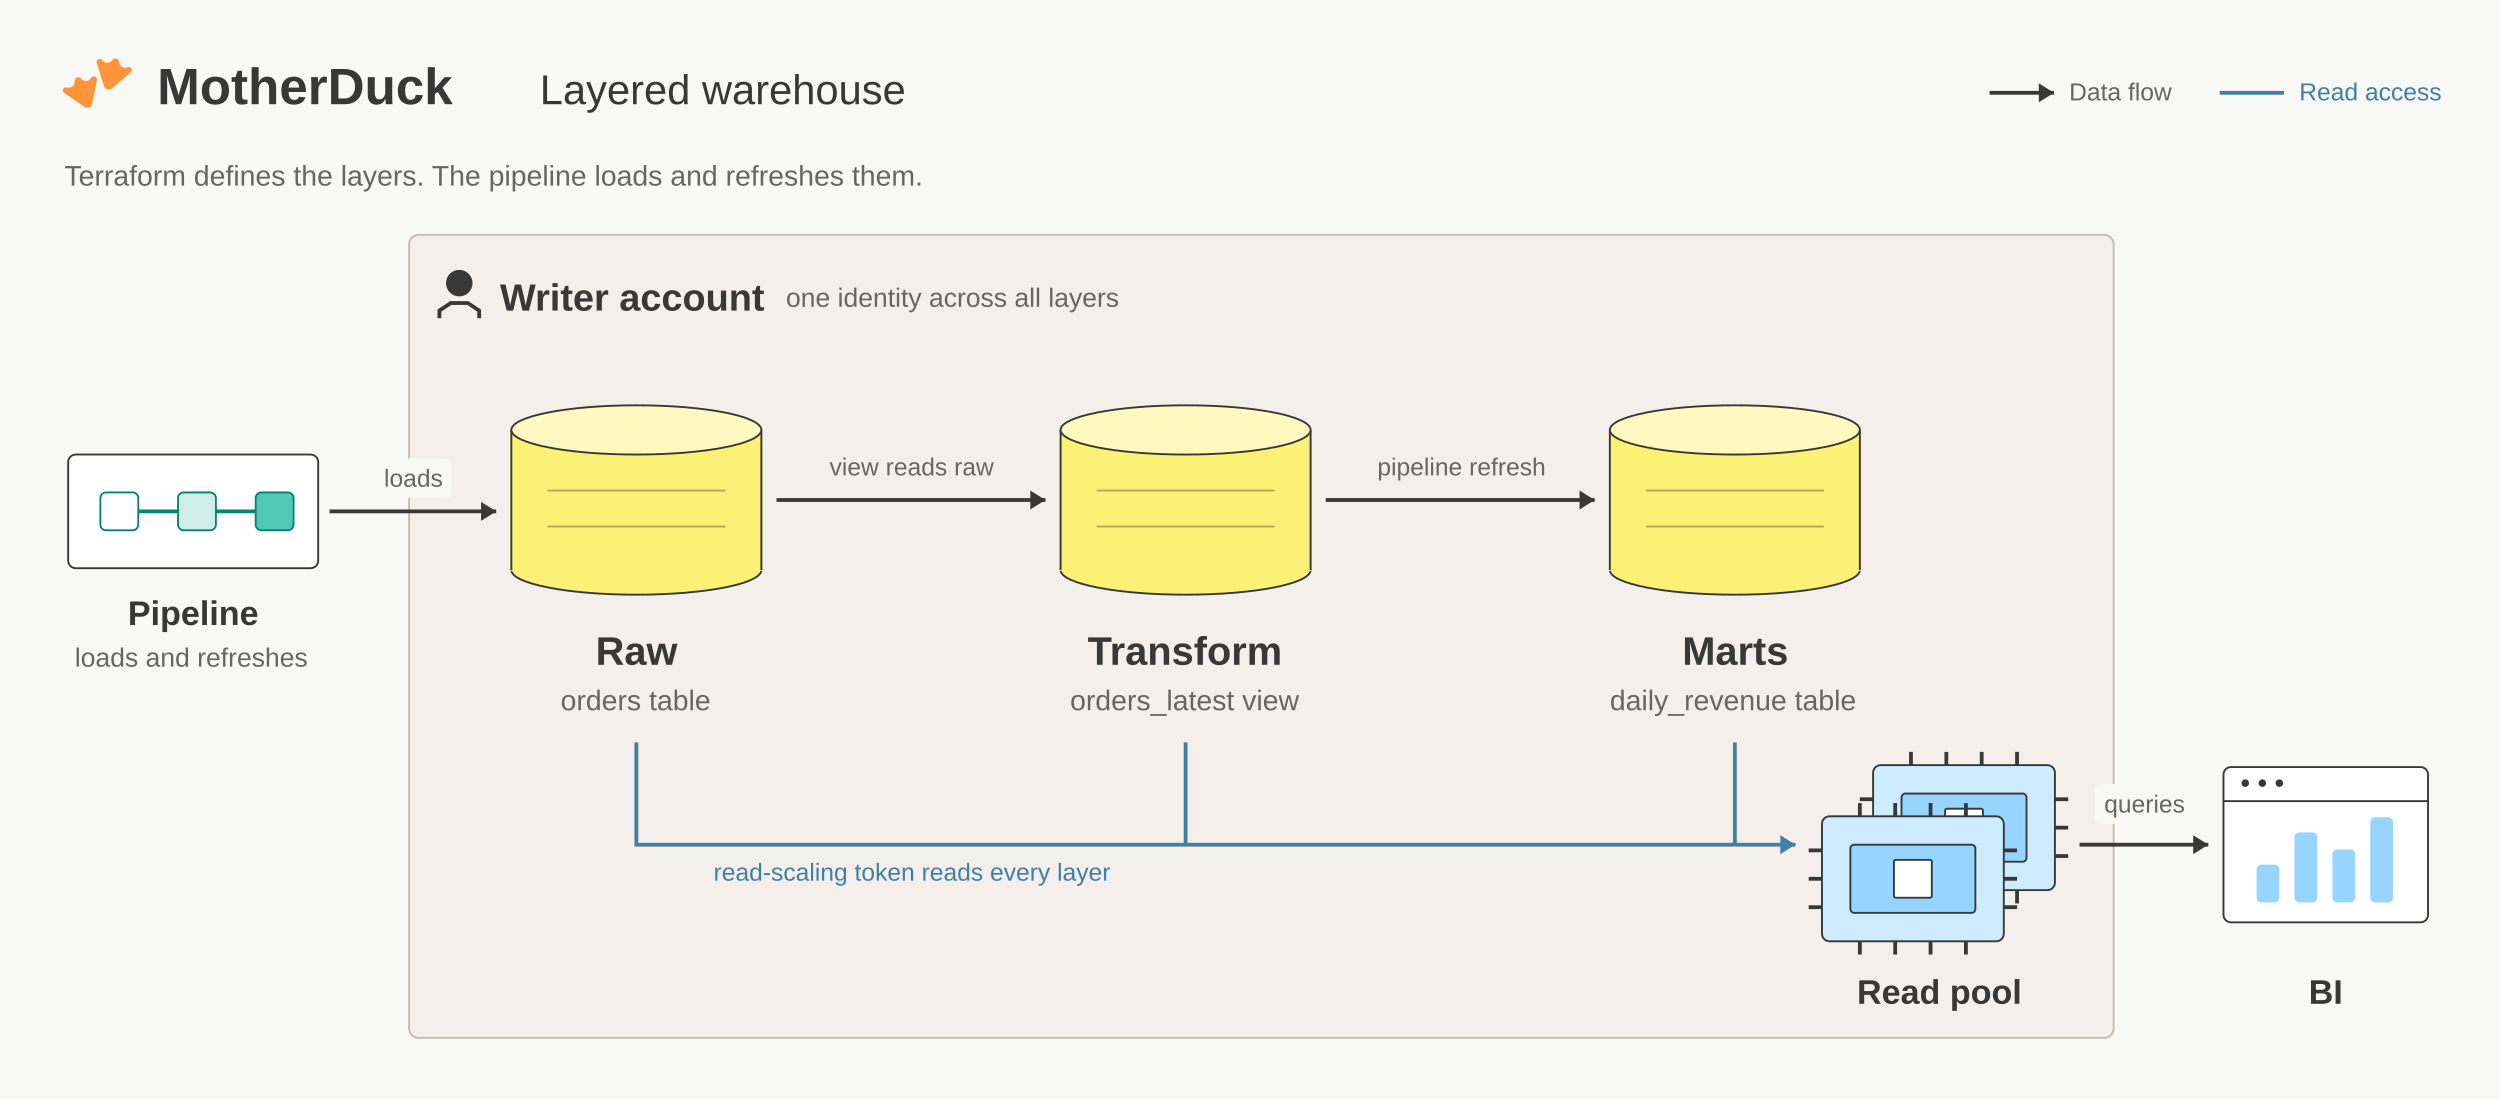
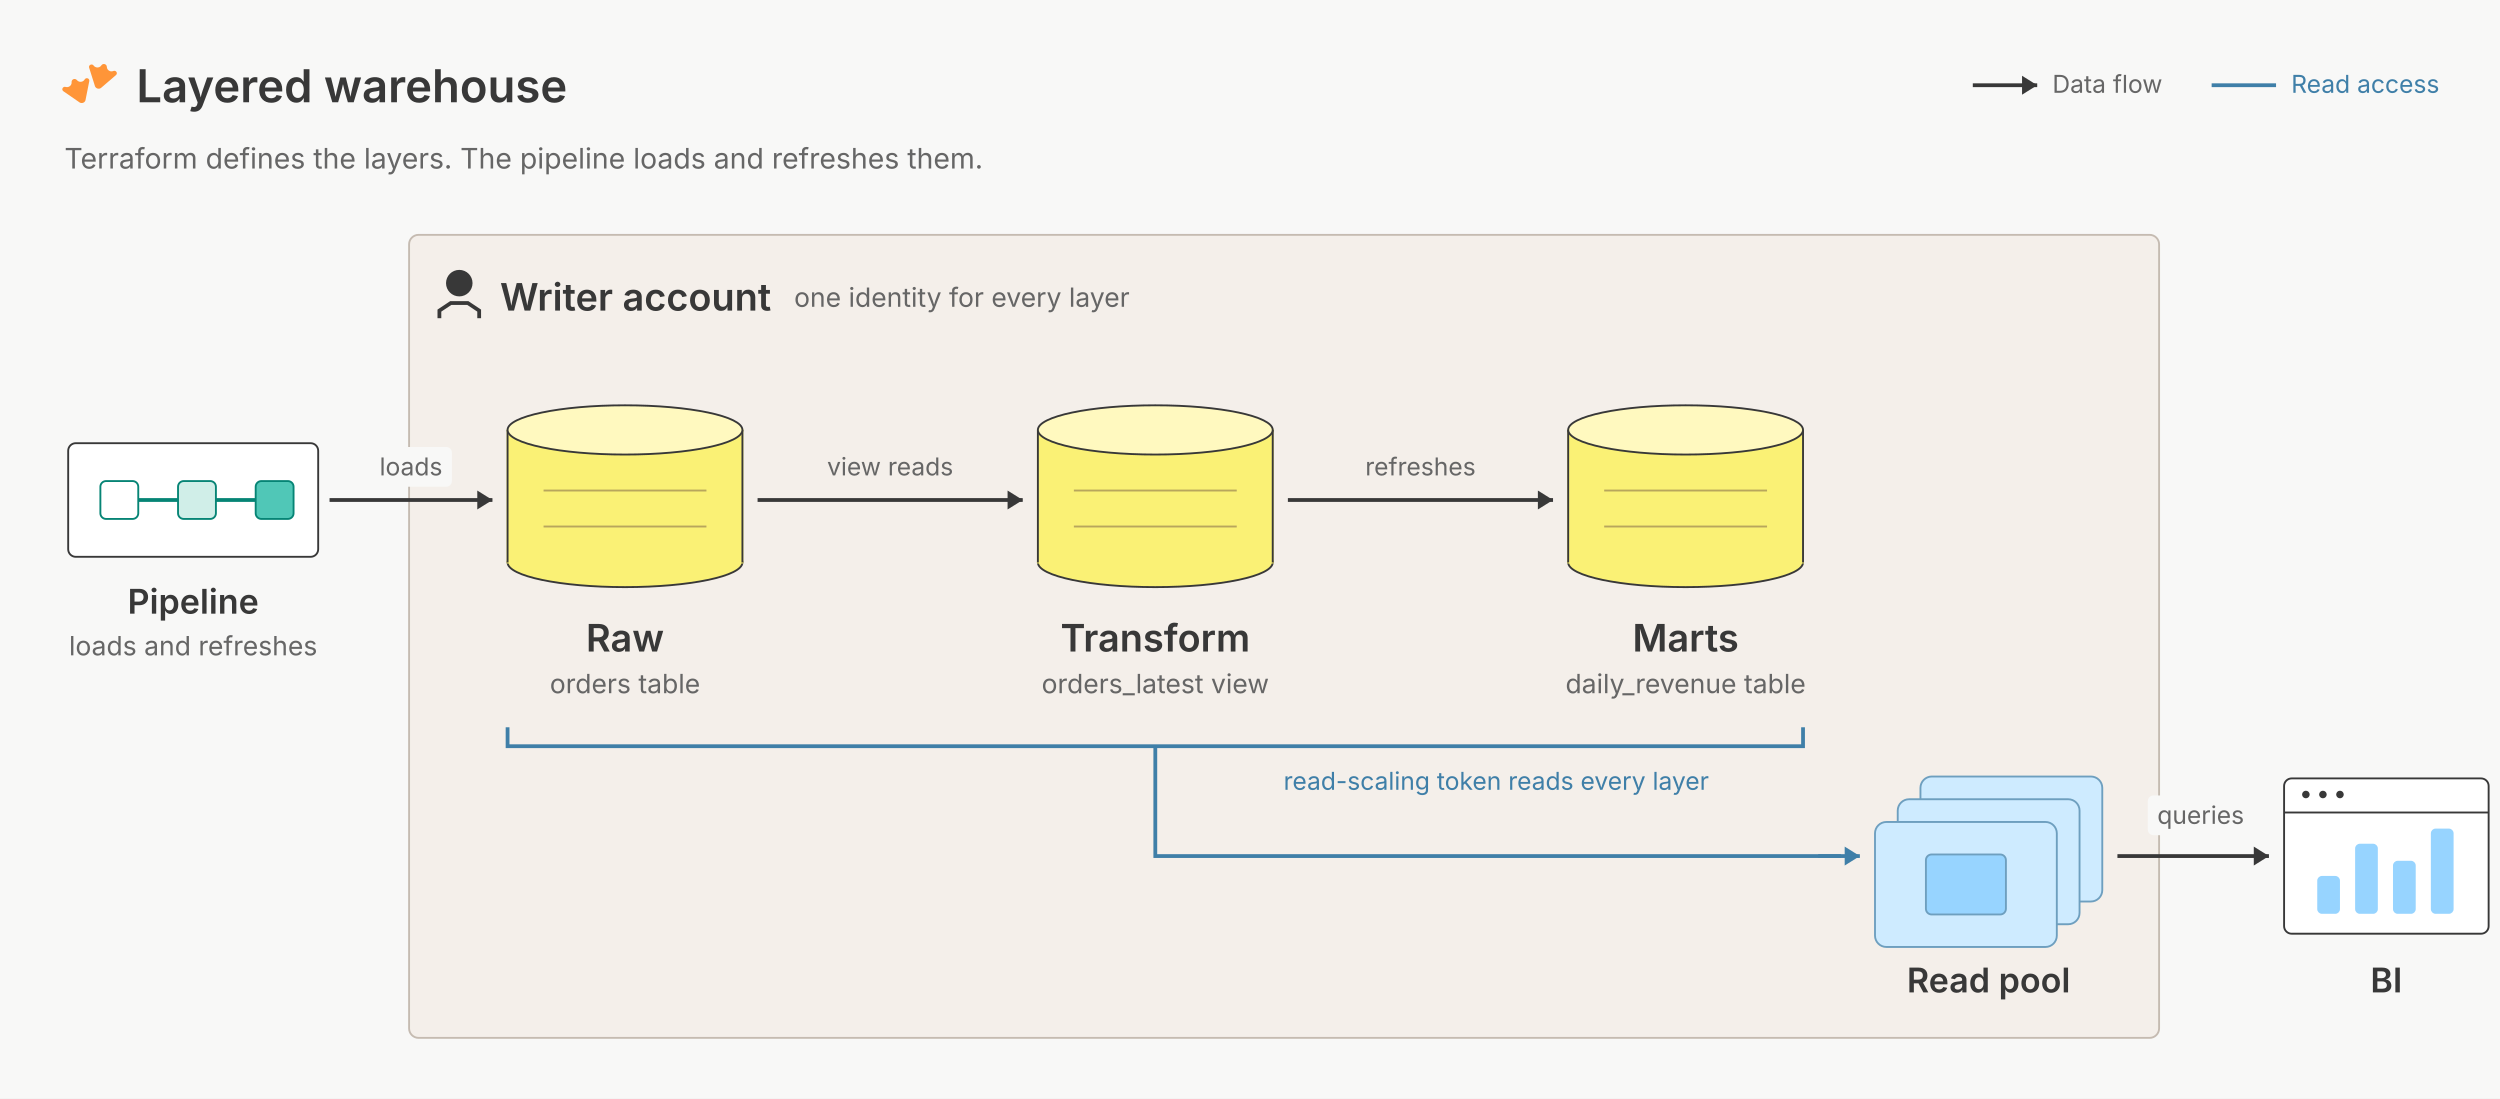
<svg xmlns="http://www.w3.org/2000/svg" width="1320" height="580" viewBox="0 0 1320 580" role="img" aria-labelledby="title desc">
  <rect width="1320" height="580" fill="#F8F8F7" />
-   <g transform="translate(32 26) scale(1.52)">
+   <g transform="translate(32 30) scale(1.2)">
    <path d="M1.221 15.147C1.221 15.147 8.015 19.886 8.429 20.123C8.828 20.359 9.412 20.414 9.924 20.22C10.437 20.025 10.822 19.581 10.936 19.136C11.064 18.691 12.617 10.685 12.617 10.685C12.631 10.574 12.674 10.254 12.503 9.948C12.26 9.531 11.719 9.309 11.235 9.448C10.968 9.525 10.74 9.698 10.594 9.934C10.508 10.087 10.352 10.338 10.067 10.56C9.853 10.727 9.64 10.824 9.54 10.865C8.671 11.213 7.702 10.921 7.147 10.226C6.805 9.796 6.192 9.629 5.651 9.837C5.395 9.937 5.177 10.117 5.031 10.349C4.885 10.582 4.818 10.855 4.839 11.13C4.939 11.992 4.44 12.853 3.557 13.201C3.105 13.373 2.608 13.388 2.146 13.242C2.046 13.214 1.691 13.131 1.335 13.326C0.893 13.548 0.665 14.076 0.779 14.549C0.864 14.868 1.121 15.077 1.221 15.147Z" fill="#FF9538" />
    <path d="M12.545 4.764C12.545 4.764 14.967 12.575 15.138 12.992C15.309 13.423 15.736 13.812 16.263 13.965C16.791 14.118 17.375 13.993 17.745 13.715C18.115 13.437 24.369 8.03 24.369 8.03C24.563 7.861 24.694 7.631 24.739 7.377C24.811 6.905 24.512 6.404 24.056 6.223C23.794 6.127 23.506 6.127 23.244 6.223C23.087 6.293 22.802 6.39 22.446 6.404C22.161 6.418 21.948 6.363 21.834 6.334C20.936 6.084 20.337 5.278 20.337 4.403C20.329 4.129 20.233 3.866 20.064 3.651C19.895 3.436 19.661 3.28 19.397 3.207C18.828 3.054 18.244 3.291 17.945 3.749C17.474 4.5 16.548 4.875 15.637 4.625C15.152 4.486 14.753 4.194 14.497 3.819C14.426 3.735 14.198 3.457 13.799 3.388C13.315 3.305 12.788 3.583 12.588 4.014C12.431 4.347 12.517 4.652 12.545 4.764Z" fill="#FF9538" />
  </g>
-   <text x="83" y="55" fill="#383838" font-family="Arial, sans-serif" font-size="27" font-weight="700">MotherDuck</text>
-   <text x="285" y="55" fill="#383838" font-family="Arial, sans-serif" font-size="22" font-weight="400">Layered warehouse</text>
-   <text x="34" y="98" fill="#666666" font-family="Arial, sans-serif" font-size="15" font-weight="400">Terraform defines the layers. The pipeline loads and refreshes them.</text>
-   <polyline points="1050.5,49 1084.5,49" fill="none" stroke="#383838" stroke-width="2" />
-   <polygon points="1084.5,49 1076.5,44 1076.5,54" fill="#383838" />
-   <text x="1092.5" y="53" fill="#666666" font-family="Arial, sans-serif" font-size="13" font-weight="400">Data flow</text>
-   <polyline points="1172.0,49 1206.0,49" fill="none" stroke="#3F7FA8" stroke-width="2" />
-   <text x="1214.0" y="53" fill="#3F7FA8" font-family="Arial, sans-serif" font-size="13" font-weight="400">Read access</text>
-   <rect x="36" y="240" width="132" height="60" rx="4" fill="#FFFFFF" stroke="#383838" />
-   <polyline points="57,270 148,270" fill="none" stroke="#068475" stroke-width="2" />
-   <rect x="53" y="260" width="20" height="20" rx="3" fill="#FFFFFF" stroke="#068475" />
-   <rect x="94" y="260" width="20" height="20" rx="3" fill="#D0EEE8" stroke="#068475" />
-   <rect x="135" y="260" width="20" height="20" rx="3" fill="#50C7B7" stroke="#068475" />
-   <text x="67.5" y="330" fill="#383838" font-family="Arial, sans-serif" font-size="18" font-weight="700">Pipeline</text>
-   <text x="39.5" y="352" fill="#666666" font-family="Arial, sans-serif" font-size="14" font-weight="400">loads and refreshes</text>
-   <rect x="216" y="124" width="900" height="424" rx="5" fill="#F4EFEA" stroke="#C5BBB1" />
+   <text x="72" y="54" fill="#383838" font-family="Inter, Arial, sans-serif" font-size="24" font-weight="600">Layered warehouse</text>
+   <text x="34" y="89" fill="#666666" font-family="Inter, Arial, sans-serif" font-size="15" font-weight="400">Terraform defines the layers. The pipeline loads and refreshes them.</text>
+   <polyline points="1041.641,45 1075.641,45" fill="none" stroke="#383838" stroke-width="2" />
+   <polygon points="1075.641,45 1067.641,40 1067.641,50" fill="#383838" />
+   <text x="1083.641" y="49" fill="#666666" font-family="Inter, Arial, sans-serif" font-size="13" font-weight="400">Data flow</text>
+   <polyline points="1167.75,45 1201.75,45" fill="none" stroke="#3F7FA8" stroke-width="2" />
+   <text x="1209.75" y="49" fill="#3F7FA8" font-family="Inter, Arial, sans-serif" font-size="13" font-weight="400">Read access</text>
+   <rect x="36" y="234" width="132" height="60" rx="4" fill="#FFFFFF" stroke="#383838" />
+   <polyline points="57,264 148,264" fill="none" stroke="#068475" stroke-width="2" />
+   <rect x="53" y="254" width="20" height="20" rx="3" fill="#FFFFFF" stroke="#068475" />
+   <rect x="94" y="254" width="20" height="20" rx="3" fill="#D0EEE8" stroke="#068475" />
+   <rect x="135" y="254" width="20" height="20" rx="3" fill="#50C7B7" stroke="#068475" />
+   <text x="67.363" y="324" fill="#383838" font-family="Inter, Arial, sans-serif" font-size="18" font-weight="600">Pipeline</text>
+   <text x="36.43" y="346" fill="#666666" font-family="Inter, Arial, sans-serif" font-size="14" font-weight="400">loads and refreshes</text>
+   <rect x="216" y="124" width="924" height="424" rx="5" fill="#F4EFEA" stroke="#C5BBB1" />
  <ellipse cx="242.5" cy="149.5" rx="6.5" ry="6.5" fill="#383838" stroke="#383838" />
  <polyline points="232,168 232,164 238,160 247,160 253,164 253,168" fill="none" stroke="#383838" stroke-width="2" />
-   <text x="264" y="164" fill="#383838" font-family="Arial, sans-serif" font-size="20" font-weight="700">Writer account</text>
-   <text x="414.992" y="162" fill="#666666" font-family="Arial, sans-serif" font-size="14" font-weight="400">one identity across all layers</text>
-   <ellipse cx="336.0" cy="301.0" rx="66.0" ry="13.0" fill="#FAF175" stroke="#383838" />
-   <rect x="270" y="227" width="132" height="74" rx="0" fill="#FAF175" stroke="#FAF175" />
-   <polyline points="270,227 270,301" fill="none" stroke="#383838" stroke-width="1" />
-   <polyline points="402,227 402,301" fill="none" stroke="#383838" stroke-width="1" />
-   <ellipse cx="336.0" cy="227.0" rx="66.0" ry="13.0" fill="#FFF9BF" stroke="#383838" />
-   <polyline points="289,259 383,259" fill="none" stroke="#B8A65C" stroke-width="1" />
-   <polyline points="289,278 383,278" fill="none" stroke="#B8A65C" stroke-width="1" />
-   <text x="314.5" y="351" fill="#383838" font-family="Arial, sans-serif" font-size="21" font-weight="700">Raw</text>
-   <text x="296.0" y="375" fill="#666666" font-family="Arial, sans-serif" font-size="15" font-weight="400">orders table</text>
-   <ellipse cx="626.0" cy="301.0" rx="66.0" ry="13.0" fill="#FAF175" stroke="#383838" />
-   <rect x="560" y="227" width="132" height="74" rx="0" fill="#FAF175" stroke="#FAF175" />
-   <polyline points="560,227 560,301" fill="none" stroke="#383838" stroke-width="1" />
-   <polyline points="692,227 692,301" fill="none" stroke="#383838" stroke-width="1" />
-   <ellipse cx="626.0" cy="227.0" rx="66.0" ry="13.0" fill="#FFF9BF" stroke="#383838" />
-   <polyline points="579,259 673,259" fill="none" stroke="#B8A65C" stroke-width="1" />
-   <polyline points="579,278 673,278" fill="none" stroke="#B8A65C" stroke-width="1" />
-   <text x="574.258" y="351" fill="#383838" font-family="Arial, sans-serif" font-size="21" font-weight="700">Transform</text>
-   <text x="565.0" y="375" fill="#666666" font-family="Arial, sans-serif" font-size="15" font-weight="400">orders_latest view</text>
-   <ellipse cx="916.0" cy="301.0" rx="66.0" ry="13.0" fill="#FAF175" stroke="#383838" />
-   <rect x="850" y="227" width="132" height="74" rx="0" fill="#FAF175" stroke="#FAF175" />
-   <polyline points="850,227 850,301" fill="none" stroke="#383838" stroke-width="1" />
-   <polyline points="982,227 982,301" fill="none" stroke="#383838" stroke-width="1" />
-   <ellipse cx="916.0" cy="227.0" rx="66.0" ry="13.0" fill="#FFF9BF" stroke="#383838" />
-   <polyline points="869,259 963,259" fill="none" stroke="#B8A65C" stroke-width="1" />
-   <polyline points="869,278 963,278" fill="none" stroke="#B8A65C" stroke-width="1" />
-   <text x="888.25" y="351" fill="#383838" font-family="Arial, sans-serif" font-size="21" font-weight="700">Marts</text>
-   <text x="850.0" y="375" fill="#666666" font-family="Arial, sans-serif" font-size="15" font-weight="400">daily_revenue table</text>
-   <polyline points="174,270 262,270" fill="none" stroke="#383838" stroke-width="2" />
-   <polygon points="262,270 254,265 254,275" fill="#383838" />
-   <rect x="197.75" y="242" width="40.5" height="21" rx="3" fill="#F8F8F7" stroke="none" />
-   <text x="202.75" y="257" fill="#666666" font-family="Arial, sans-serif" font-size="13" font-weight="400">loads</text>
-   <polyline points="410,264 552,264" fill="none" stroke="#383838" stroke-width="2" />
-   <polygon points="552,264 544,259 544,269" fill="#383838" />
-   <rect x="433.0" y="236" width="96.0" height="21" rx="3" fill="#F4EFEA" stroke="none" />
-   <text x="438.0" y="251" fill="#666666" font-family="Arial, sans-serif" font-size="13" font-weight="400">view reads raw</text>
-   <polyline points="700,264 842,264" fill="none" stroke="#383838" stroke-width="2" />
-   <polygon points="842,264 834,259 834,269" fill="#383838" />
-   <rect x="722.25" y="236" width="97.5" height="21" rx="3" fill="#F4EFEA" stroke="none" />
-   <text x="727.25" y="251" fill="#666666" font-family="Arial, sans-serif" font-size="13" font-weight="400">pipeline refresh</text>
-   <polyline points="336,392 336,446 916,446" fill="none" stroke="#3F7FA8" stroke-width="2" />
-   <polyline points="626,392 626,446" fill="none" stroke="#3F7FA8" stroke-width="2" />
-   <polyline points="916,392 916,446" fill="none" stroke="#3F7FA8" stroke-width="2" />
-   <polyline points="916,446 948,446" fill="none" stroke="#3F7FA8" stroke-width="2" />
-   <polygon points="948,446 940,441 940,451" fill="#3F7FA8" />
-   <rect x="371.75" y="450" width="216.5" height="21" rx="3" fill="#F4EFEA" stroke="none" />
-   <text x="376.75" y="465" fill="#3F7FA8" font-family="Arial, sans-serif" font-size="13" font-weight="400">read-scaling token reads every layer</text>
-   <rect x="989" y="404" width="96" height="66" rx="4" fill="#CEEBFF" stroke="#383838" />
-   <rect x="1004" y="419" width="66" height="36" rx="2" fill="#97D4FF" stroke="#383838" />
-   <rect x="1027.0" y="427.0" width="20" height="20" rx="1" fill="#FFFFFF" stroke="#383838" />
-   <polyline points="1009.0,397 1009.0,404" fill="none" stroke="#383838" stroke-width="2" />
-   <polyline points="1009.0,470 1009.0,477" fill="none" stroke="#383838" stroke-width="2" />
-   <polyline points="1027.667,397 1027.667,404" fill="none" stroke="#383838" stroke-width="2" />
-   <polyline points="1027.667,470 1027.667,477" fill="none" stroke="#383838" stroke-width="2" />
-   <polyline points="1046.333,397 1046.333,404" fill="none" stroke="#383838" stroke-width="2" />
-   <polyline points="1046.333,470 1046.333,477" fill="none" stroke="#383838" stroke-width="2" />
-   <polyline points="1065.0,397 1065.0,404" fill="none" stroke="#383838" stroke-width="2" />
-   <polyline points="1065.0,470 1065.0,477" fill="none" stroke="#383838" stroke-width="2" />
-   <polyline points="982,422.0 989,422.0" fill="none" stroke="#383838" stroke-width="2" />
-   <polyline points="1085,422.0 1092,422.0" fill="none" stroke="#383838" stroke-width="2" />
-   <polyline points="982,437.0 989,437.0" fill="none" stroke="#383838" stroke-width="2" />
-   <polyline points="1085,437.0 1092,437.0" fill="none" stroke="#383838" stroke-width="2" />
-   <polyline points="982,452.0 989,452.0" fill="none" stroke="#383838" stroke-width="2" />
-   <polyline points="1085,452.0 1092,452.0" fill="none" stroke="#383838" stroke-width="2" />
-   <rect x="962" y="431" width="96" height="66" rx="4" fill="#CEEBFF" stroke="#383838" />
-   <rect x="977" y="446" width="66" height="36" rx="2" fill="#97D4FF" stroke="#383838" />
-   <rect x="1000.0" y="454.0" width="20" height="20" rx="1" fill="#FFFFFF" stroke="#383838" />
-   <polyline points="982.0,424 982.0,431" fill="none" stroke="#383838" stroke-width="2" />
-   <polyline points="982.0,497 982.0,504" fill="none" stroke="#383838" stroke-width="2" />
-   <polyline points="1000.667,424 1000.667,431" fill="none" stroke="#383838" stroke-width="2" />
-   <polyline points="1000.667,497 1000.667,504" fill="none" stroke="#383838" stroke-width="2" />
-   <polyline points="1019.333,424 1019.333,431" fill="none" stroke="#383838" stroke-width="2" />
-   <polyline points="1019.333,497 1019.333,504" fill="none" stroke="#383838" stroke-width="2" />
-   <polyline points="1038.0,424 1038.0,431" fill="none" stroke="#383838" stroke-width="2" />
-   <polyline points="1038.0,497 1038.0,504" fill="none" stroke="#383838" stroke-width="2" />
-   <polyline points="955,449.0 962,449.0" fill="none" stroke="#383838" stroke-width="2" />
-   <polyline points="1058,449.0 1065,449.0" fill="none" stroke="#383838" stroke-width="2" />
-   <polyline points="955,464.0 962,464.0" fill="none" stroke="#383838" stroke-width="2" />
-   <polyline points="1058,464.0 1065,464.0" fill="none" stroke="#383838" stroke-width="2" />
-   <polyline points="955,479.0 962,479.0" fill="none" stroke="#383838" stroke-width="2" />
-   <polyline points="1058,479.0 1065,479.0" fill="none" stroke="#383838" stroke-width="2" />
-   <text x="980.5" y="530" fill="#383838" font-family="Arial, sans-serif" font-size="18" font-weight="700">Read pool</text>
-   <rect x="1174" y="405" width="108" height="82" rx="4" fill="#FFFFFF" stroke="#383838" />
-   <polyline points="1174,423 1282,423" fill="none" stroke="#383838" stroke-width="1" />
-   <ellipse cx="1185.5" cy="413.5" rx="1.5" ry="1.5" fill="#383838" stroke="#383838" />
-   <ellipse cx="1194.5" cy="413.5" rx="1.5" ry="1.5" fill="#383838" stroke="#383838" />
-   <ellipse cx="1203.5" cy="413.5" rx="1.5" ry="1.5" fill="#383838" stroke="#383838" />
-   <rect x="1192" y="457" width="11" height="19" rx="2" fill="#97D4FF" stroke="#97D4FF" />
-   <rect x="1212" y="440" width="11" height="36" rx="2" fill="#97D4FF" stroke="#97D4FF" />
-   <rect x="1232" y="449" width="11" height="27" rx="2" fill="#97D4FF" stroke="#97D4FF" />
-   <rect x="1252" y="432" width="11" height="44" rx="2" fill="#97D4FF" stroke="#97D4FF" />
-   <text x="1219.0" y="530" fill="#383838" font-family="Arial, sans-serif" font-size="18" font-weight="700">BI</text>
-   <polyline points="1098,446 1166,446" fill="none" stroke="#383838" stroke-width="2" />
-   <polygon points="1166,446 1158,441 1158,451" fill="#383838" />
-   <rect x="1106.0" y="414" width="52.0" height="21" rx="3" fill="#F8F8F7" stroke="none" />
-   <text x="1111.0" y="429" fill="#666666" font-family="Arial, sans-serif" font-size="13" font-weight="400">queries</text>
+   <text x="264" y="164" fill="#383838" font-family="Inter, Arial, sans-serif" font-size="20" font-weight="600">Writer account</text>
+   <text x="419.273" y="162" fill="#666666" font-family="Inter, Arial, sans-serif" font-size="14" font-weight="400">one identity for every layer</text>
+   <ellipse cx="330.0" cy="297.0" rx="62.0" ry="13.0" fill="#FAF175" stroke="#383838" />
+   <rect x="268" y="227" width="124" height="70" rx="0" fill="#FAF175" stroke="#FAF175" />
+   <polyline points="268,227 268,297" fill="none" stroke="#383838" stroke-width="1" />
+   <polyline points="392,227 392,297" fill="none" stroke="#383838" stroke-width="1" />
+   <ellipse cx="330.0" cy="227.0" rx="62.0" ry="13.0" fill="#FFF9BF" stroke="#383838" />
+   <polyline points="287,259 373,259" fill="none" stroke="#B8A65C" stroke-width="1" />
+   <polyline points="287,278 373,278" fill="none" stroke="#B8A65C" stroke-width="1" />
+   <text x="309.387" y="344" fill="#383838" font-family="Inter, Arial, sans-serif" font-size="20" font-weight="600">Raw</text>
+   <text x="290.297" y="366" fill="#666666" font-family="Inter, Arial, sans-serif" font-size="14" font-weight="400">orders table</text>
+   <ellipse cx="610.0" cy="297.0" rx="62.0" ry="13.0" fill="#FAF175" stroke="#383838" />
+   <rect x="548" y="227" width="124" height="70" rx="0" fill="#FAF175" stroke="#FAF175" />
+   <polyline points="548,227 548,297" fill="none" stroke="#383838" stroke-width="1" />
+   <polyline points="672,227 672,297" fill="none" stroke="#383838" stroke-width="1" />
+   <ellipse cx="610.0" cy="227.0" rx="62.0" ry="13.0" fill="#FFF9BF" stroke="#383838" />
+   <polyline points="567,259 653,259" fill="none" stroke="#B8A65C" stroke-width="1" />
+   <polyline points="567,278 653,278" fill="none" stroke="#B8A65C" stroke-width="1" />
+   <text x="559.93" y="344" fill="#383838" font-family="Inter, Arial, sans-serif" font-size="20" font-weight="600">Transform</text>
+   <text x="549.957" y="366" fill="#666666" font-family="Inter, Arial, sans-serif" font-size="14" font-weight="400">orders_latest view</text>
+   <ellipse cx="890.0" cy="297.0" rx="62.0" ry="13.0" fill="#FAF175" stroke="#383838" />
+   <rect x="828" y="227" width="124" height="70" rx="0" fill="#FAF175" stroke="#FAF175" />
+   <polyline points="828,227 828,297" fill="none" stroke="#383838" stroke-width="1" />
+   <polyline points="952,227 952,297" fill="none" stroke="#383838" stroke-width="1" />
+   <ellipse cx="890.0" cy="227.0" rx="62.0" ry="13.0" fill="#FFF9BF" stroke="#383838" />
+   <polyline points="847,259 933,259" fill="none" stroke="#B8A65C" stroke-width="1" />
+   <polyline points="847,278 933,278" fill="none" stroke="#B8A65C" stroke-width="1" />
+   <text x="861.945" y="344" fill="#383838" font-family="Inter, Arial, sans-serif" font-size="20" font-weight="600">Marts</text>
+   <text x="826.566" y="366" fill="#666666" font-family="Inter, Arial, sans-serif" font-size="14" font-weight="400">daily_revenue table</text>
+   <polyline points="174,264 260,264" fill="none" stroke="#383838" stroke-width="2" />
+   <polygon points="260,264 252,259 252,269" fill="#383838" />
+   <rect x="195.406" y="236" width="43.188" height="21" rx="3" fill="#F8F8F7" stroke="none" />
+   <text x="200.406" y="251" fill="#666666" font-family="Inter, Arial, sans-serif" font-size="13" font-weight="400">loads</text>
+   <polyline points="400,264 540,264" fill="none" stroke="#383838" stroke-width="2" />
+   <polygon points="540,264 532,259 532,269" fill="#383838" />
+   <rect x="431.707" y="236" width="76.586" height="21" rx="3" fill="#F4EFEA" stroke="none" />
+   <text x="436.707" y="251" fill="#666666" font-family="Inter, Arial, sans-serif" font-size="13" font-weight="400">view reads</text>
+   <polyline points="680,264 820,264" fill="none" stroke="#383838" stroke-width="2" />
+   <polygon points="820,264 812,259 812,269" fill="#383838" />
+   <rect x="715.852" y="236" width="68.297" height="21" rx="3" fill="#F4EFEA" stroke="none" />
+   <text x="720.852" y="251" fill="#666666" font-family="Inter, Arial, sans-serif" font-size="13" font-weight="400">refreshes</text>
+   <polyline points="268,384 268,394 952,394 952,384" fill="none" stroke="#3F7FA8" stroke-width="2" />
+   <polyline points="610,394 610,452 972,452" fill="none" stroke="#3F7FA8" stroke-width="2" />
+   <polyline points="960,452 982,452" fill="none" stroke="#3F7FA8" stroke-width="2" />
+   <polygon points="982,452 974,447 974,457" fill="#3F7FA8" />
+   <rect x="672.723" y="402" width="234.555" height="21" rx="3" fill="#F4EFEA" stroke="none" />
+   <text x="677.723" y="417" fill="#3F7FA8" font-family="Inter, Arial, sans-serif" font-size="13" font-weight="400">read-scaling token reads every layer</text>
+   <rect x="1014" y="410" width="96" height="66" rx="6" fill="#CEEBFF" stroke="#6E9FBF" />
+   <rect x="1002" y="422" width="96" height="66" rx="6" fill="#CEEBFF" stroke="#6E9FBF" />
+   <rect x="990" y="434" width="96" height="66" rx="6" fill="#CEEBFF" stroke="#6E9FBF" />
+   <rect x="1016.88" y="451.16" width="42.24" height="31.68" rx="3" fill="#97D4FF" stroke="#6E9FBF" />
+   <text x="1006.844" y="524" fill="#383838" font-family="Inter, Arial, sans-serif" font-size="18" font-weight="600">Read pool</text>
+   <rect x="1206" y="411" width="108" height="82" rx="4" fill="#FFFFFF" stroke="#383838" />
+   <polyline points="1206,429 1314,429" fill="none" stroke="#383838" stroke-width="1" />
+   <ellipse cx="1217.5" cy="419.5" rx="1.5" ry="1.5" fill="#383838" stroke="#383838" />
+   <ellipse cx="1226.5" cy="419.5" rx="1.5" ry="1.5" fill="#383838" stroke="#383838" />
+   <ellipse cx="1235.5" cy="419.5" rx="1.5" ry="1.5" fill="#383838" stroke="#383838" />
+   <rect x="1224" y="463" width="11" height="19" rx="2" fill="#97D4FF" stroke="#97D4FF" />
+   <rect x="1244" y="446" width="11" height="36" rx="2" fill="#97D4FF" stroke="#97D4FF" />
+   <rect x="1264" y="455" width="11" height="27" rx="2" fill="#97D4FF" stroke="#97D4FF" />
+   <rect x="1284" y="438" width="11" height="44" rx="2" fill="#97D4FF" stroke="#97D4FF" />
+   <text x="1251.574" y="524" fill="#383838" font-family="Inter, Arial, sans-serif" font-size="18" font-weight="600">BI</text>
+   <polyline points="1118,452 1198,452" fill="none" stroke="#383838" stroke-width="2" />
+   <polygon points="1198,452 1190,447 1190,457" fill="#383838" />
+   <rect x="1134.047" y="420" width="55.906" height="21" rx="3" fill="#F8F8F7" stroke="none" />
+   <text x="1139.047" y="435" fill="#666666" font-family="Inter, Arial, sans-serif" font-size="13" font-weight="400">queries</text>
</svg>
